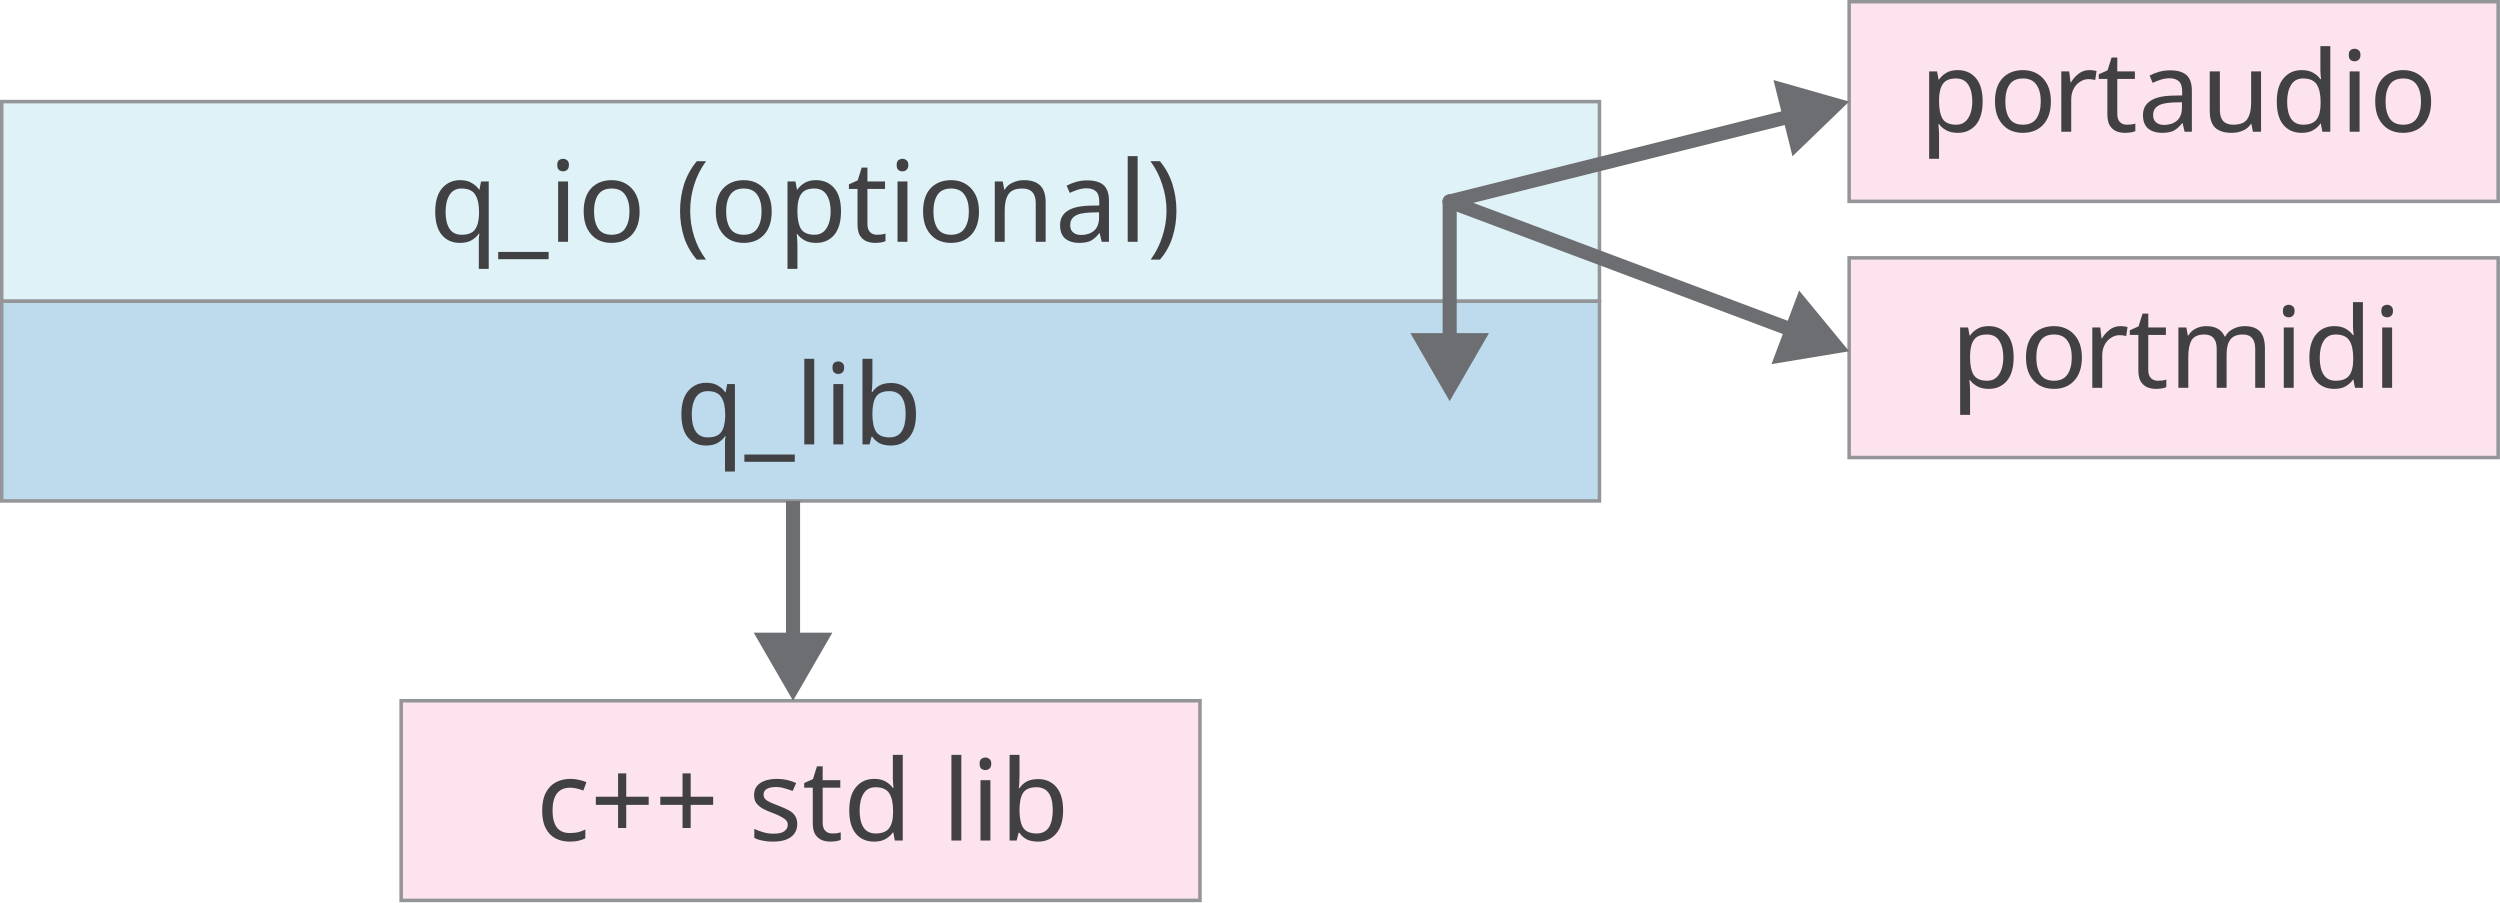
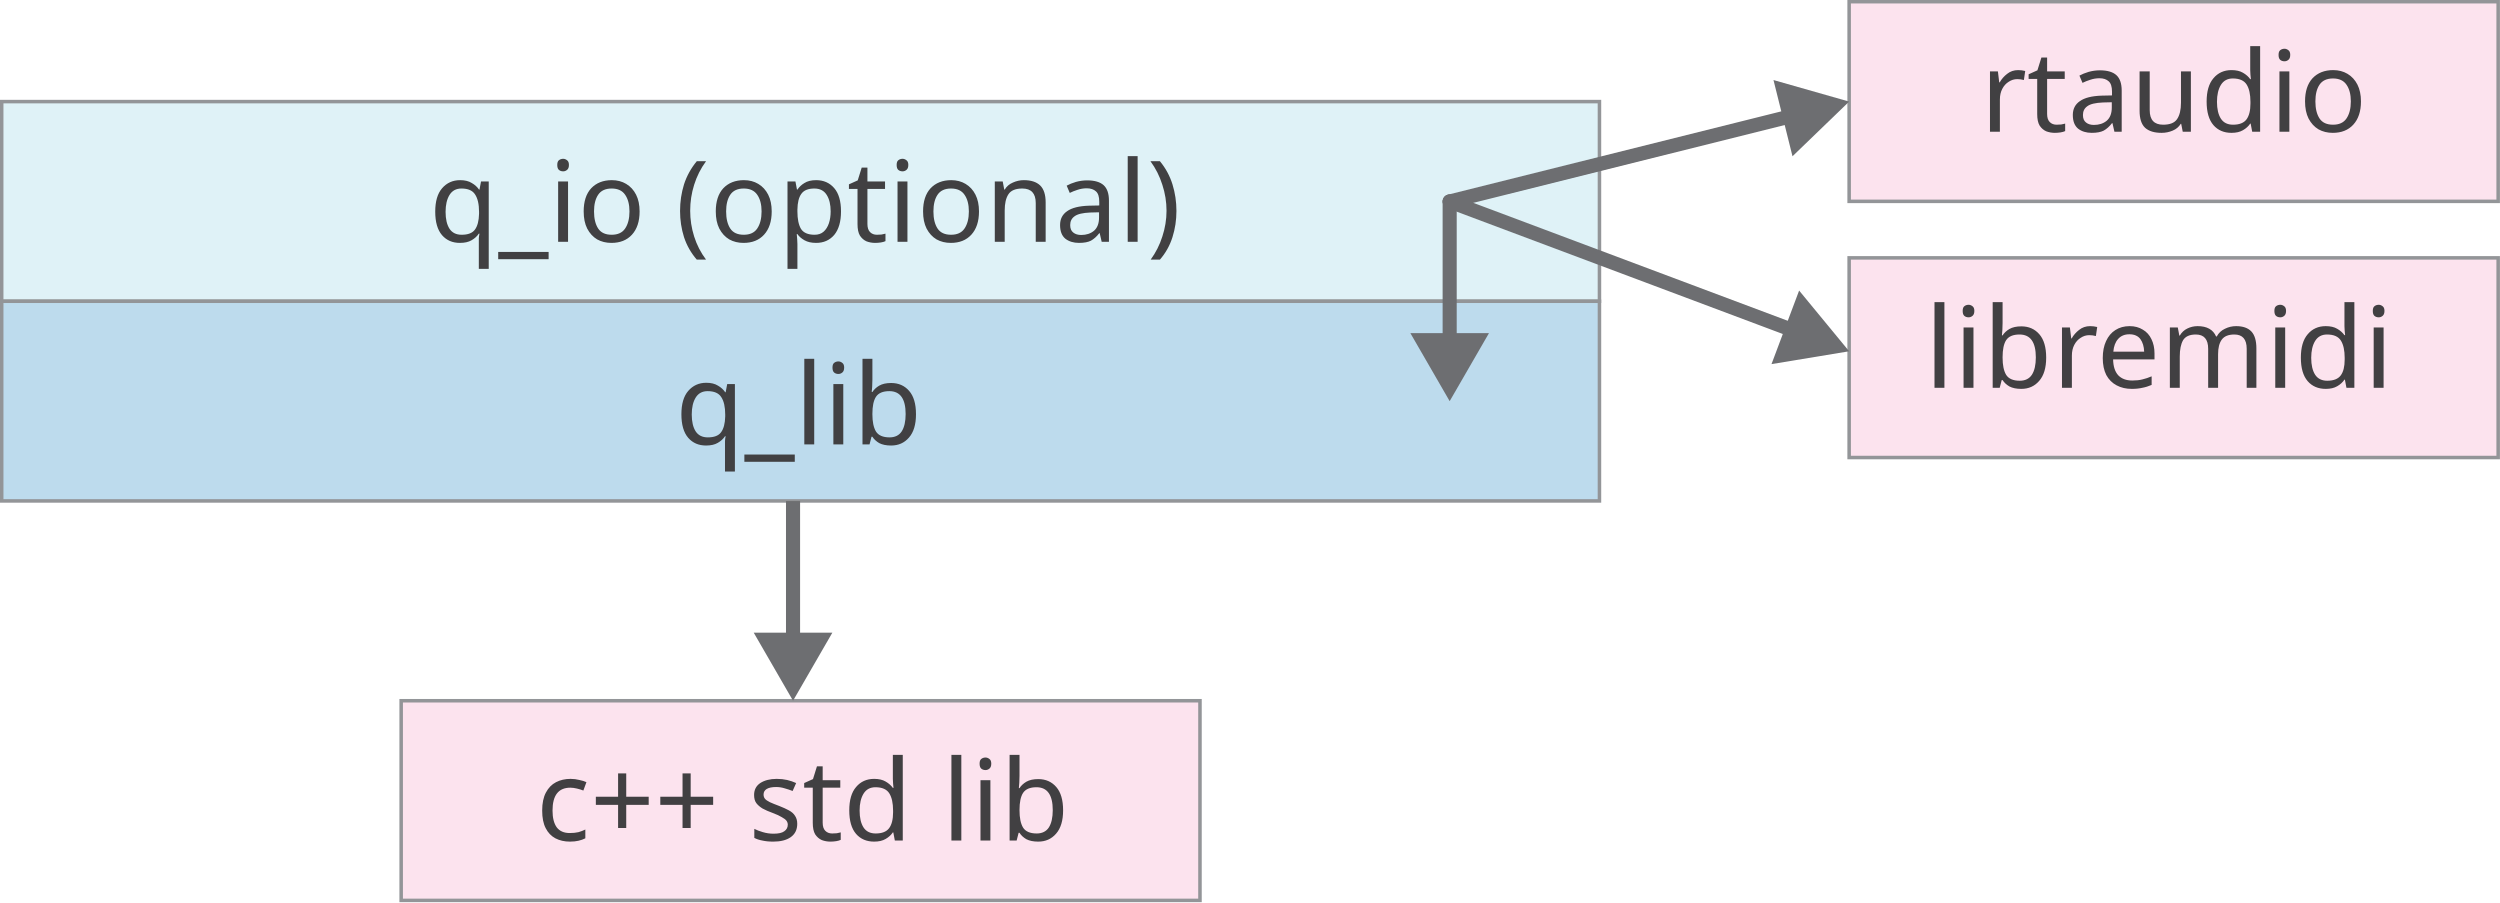
<svg xmlns="http://www.w3.org/2000/svg" id="Layer_1" data-name="Layer 1" viewBox="0 0 177.42 64.03">
  <defs>
    <style>
      .cls-1 {
        letter-spacing: -.01em;
      }

      .cls-2 {
        fill: #6d6e71;
      }

      .cls-3 {
        stroke-linecap: round;
      }

      .cls-3, .cls-4, .cls-5, .cls-6, .cls-7 {
        stroke-miterlimit: 10;
      }

      .cls-3, .cls-7 {
        fill: none;
        stroke: #6d6e71;
      }

      .cls-4 {
        fill: #fce3ee;
      }

      .cls-4, .cls-5, .cls-6 {
        stroke: #939598;
        stroke-width: .25px;
      }

      .cls-5 {
        fill: #bddbed;
      }

      .cls-6 {
        fill: #dff2f7;
      }

      .cls-8 {
        fill: #414042;
        font-family: AmazonEmber-Regular, 'Amazon Ember';
        font-size: 8px;
      }

      .cls-9 {
        letter-spacing: .03em;
      }

      .cls-10 {
        letter-spacing: 0em;
      }
    </style>
  </defs>
  <rect class="cls-6" x=".12" y="7.21" width="113.39" height="14.17" />
  <rect class="cls-5" x=".12" y="21.38" width="113.39" height="14.17" />
  <text class="cls-8" transform="translate(30.45 17.16)">
    <tspan x="0" y="0">q_io </tspan>
    <tspan class="cls-1" x="17.5" y="0">(</tspan>
    <tspan class="cls-10" x="19.91" y="0">optional)</tspan>
  </text>
  <rect class="cls-4" x="131.23" y=".12" width="46.06" height="14.17" />
-   <text class="cls-8" transform="translate(136.22 9.35)">
-     <tspan x="0" y="0">po</tspan>
-     <tspan class="cls-9" x="9.38" y="0">r</tspan>
-     <tspan x="12.6" y="0">taudio</tspan>
+   <text class="cls-8" transform="translate(154.26 9.35)" text-anchor="middle">
+     <tspan x="0" y="0">rtaudio</tspan>
  </text>
  <rect class="cls-4" x="131.23" y="18.3" width="46.06" height="14.17" />
-   <text class="cls-8" transform="translate(138.42 27.52)">
-     <tspan x="0" y="0">po</tspan>
-     <tspan class="cls-9" x="9.38" y="0">r</tspan>
-     <tspan x="12.6" y="0">tmidi</tspan>
+   <text class="cls-8" transform="translate(136.6 27.52)">
+     <tspan x="0" y="0">libremidi</tspan>
  </text>
  <text class="cls-8" transform="translate(47.92 31.54)">
    <tspan x="0" y="0">q_lib</tspan>
  </text>
  <rect class="cls-4" x="28.47" y="49.73" width="56.69" height="14.17" />
  <text class="cls-8" transform="translate(38.04 59.65)">
    <tspan x="0" y="0">c++ std lib</tspan>
  </text>
  <g>
    <line class="cls-3" x1="102.88" y1="14.3" x2="102.88" y2="24.45" />
    <polygon class="cls-2" points="100.09 23.64 102.88 28.47 105.67 23.64 100.09 23.64" />
  </g>
  <g>
    <line class="cls-3" x1="102.88" y1="14.3" x2="127.33" y2="8.19" />
    <polygon class="cls-2" points="127.21 11.09 131.23 7.21 125.86 5.68 127.21 11.09" />
  </g>
  <g>
    <line class="cls-3" x1="102.88" y1="14.3" x2="127.46" y2="23.52" />
    <polygon class="cls-2" points="125.72 25.84 131.23 24.93 127.68 20.62 125.72 25.84" />
  </g>
  <g>
    <line class="cls-7" x1="56.28" y1="35.56" x2="56.28" y2="45.71" />
    <polygon class="cls-2" points="53.49 44.9 56.28 49.73 59.07 44.9 53.49 44.9" />
  </g>
</svg>
